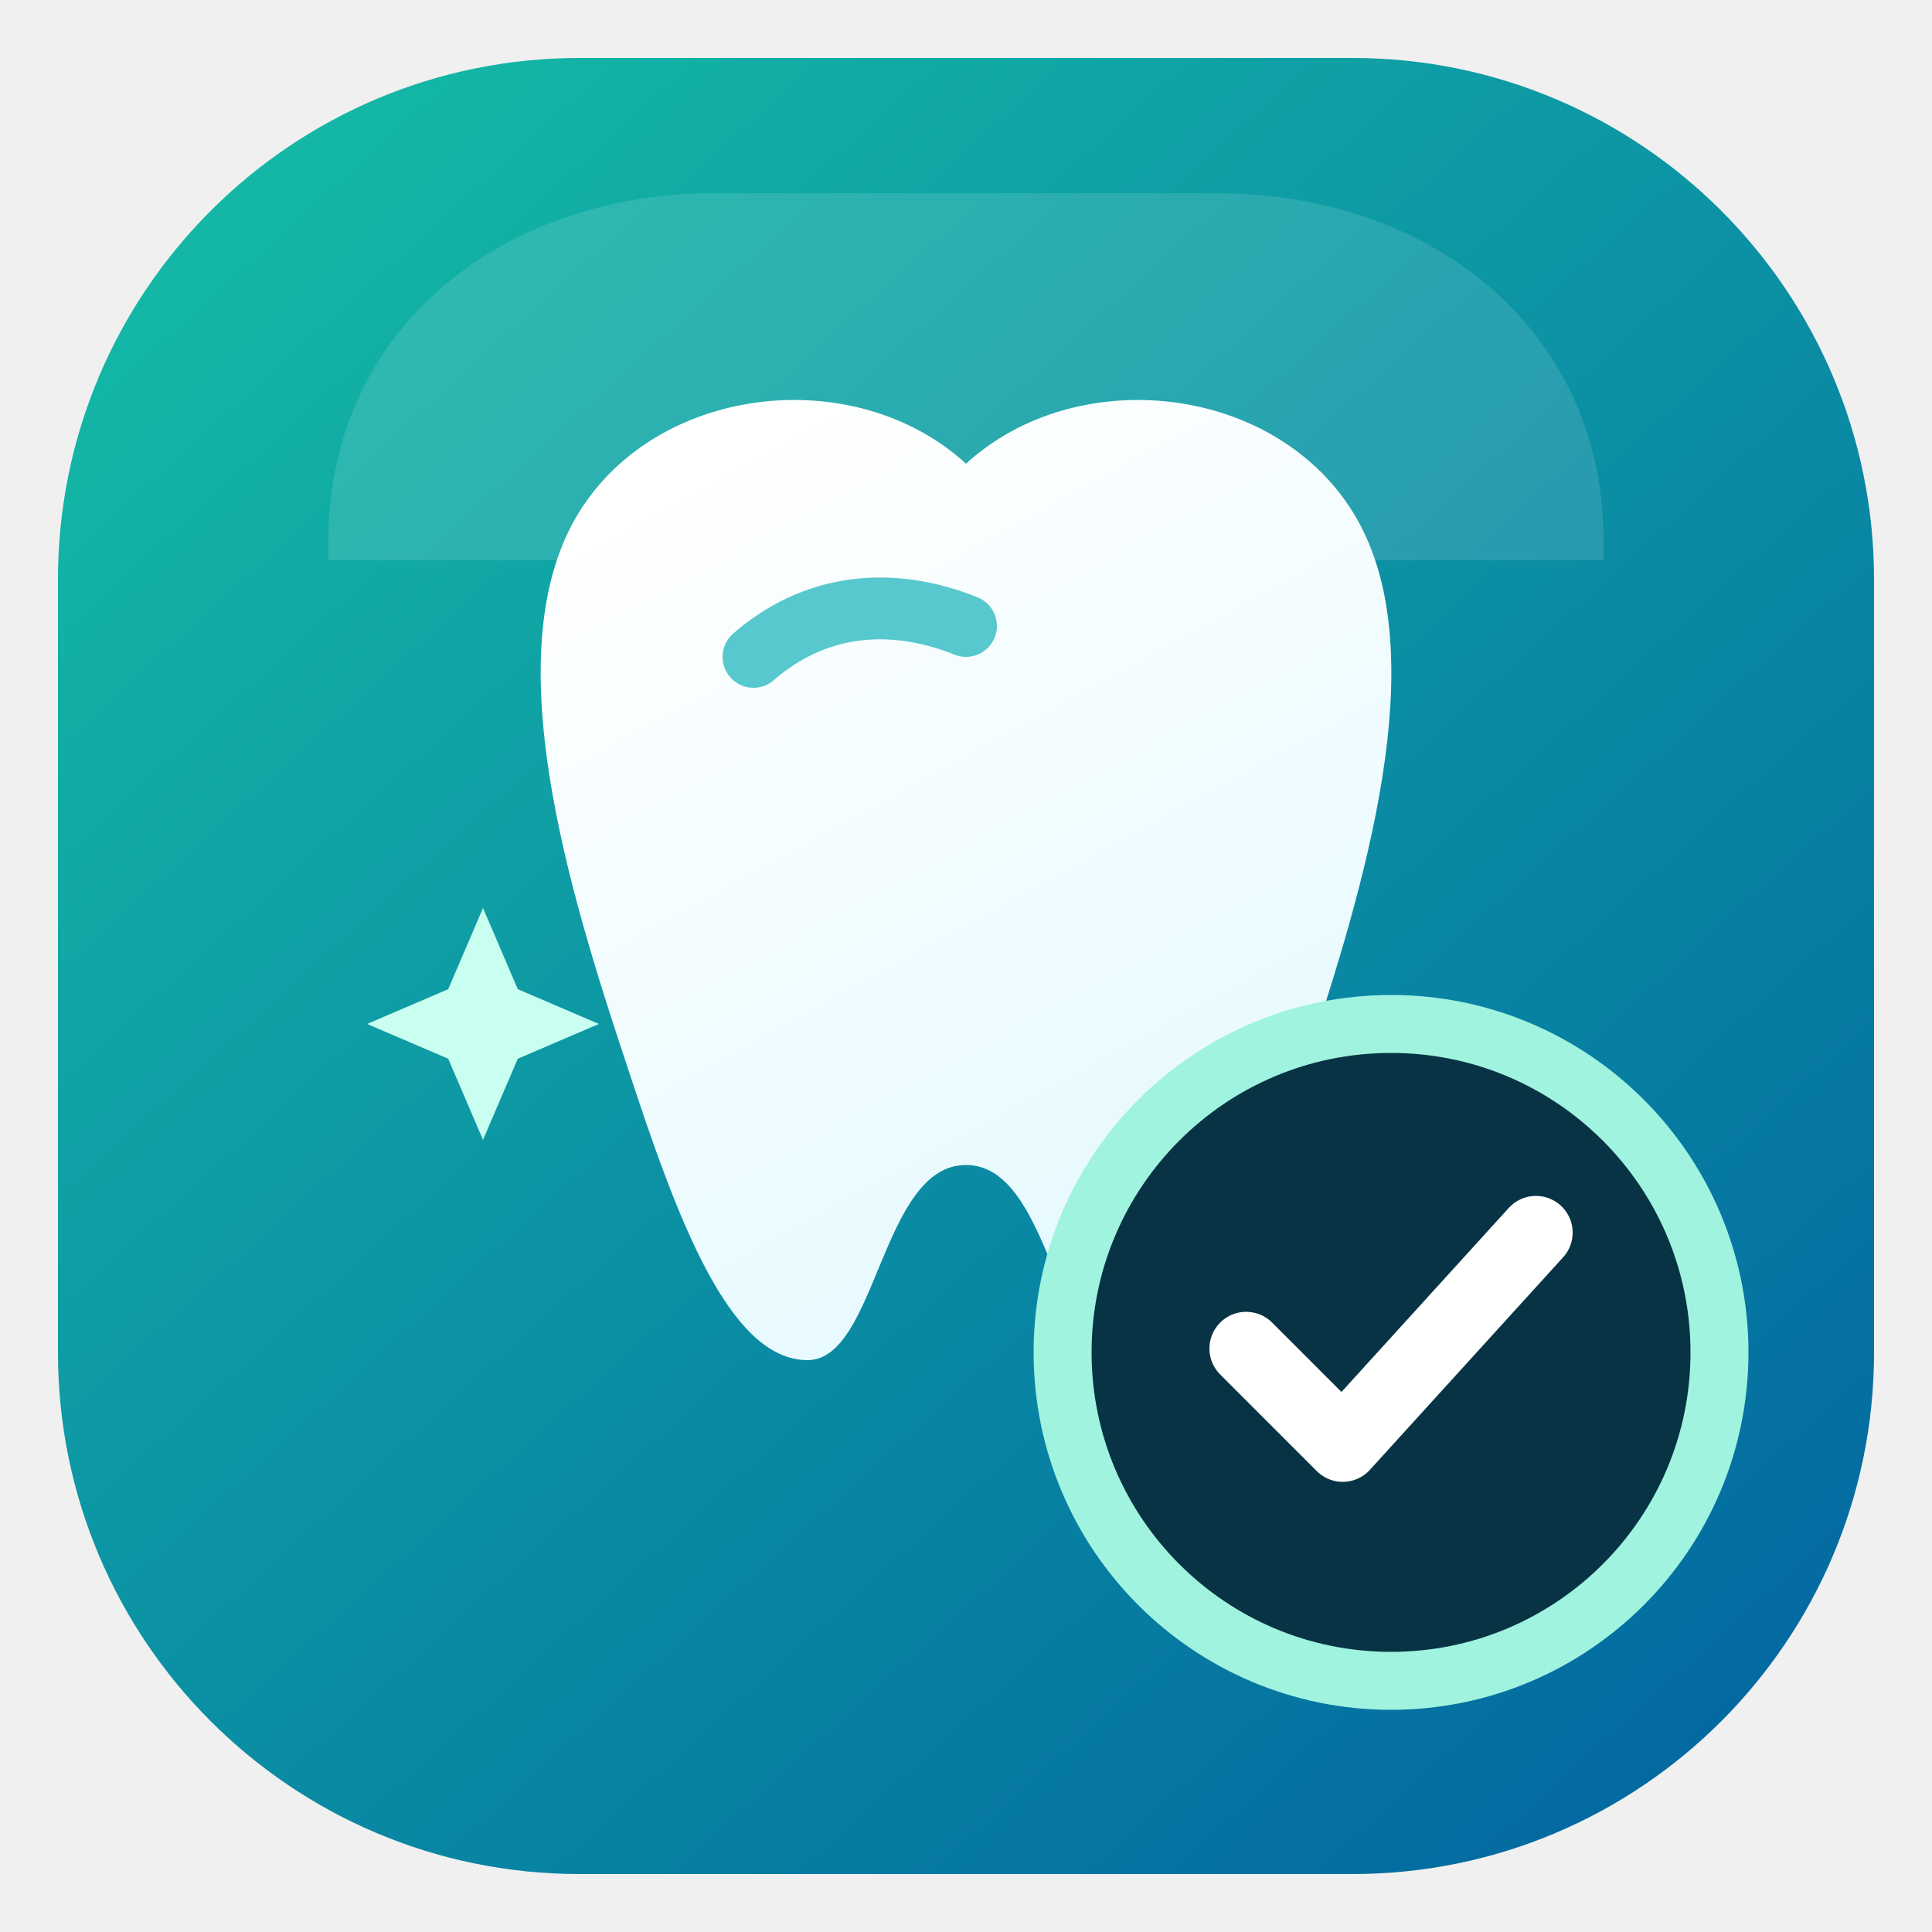
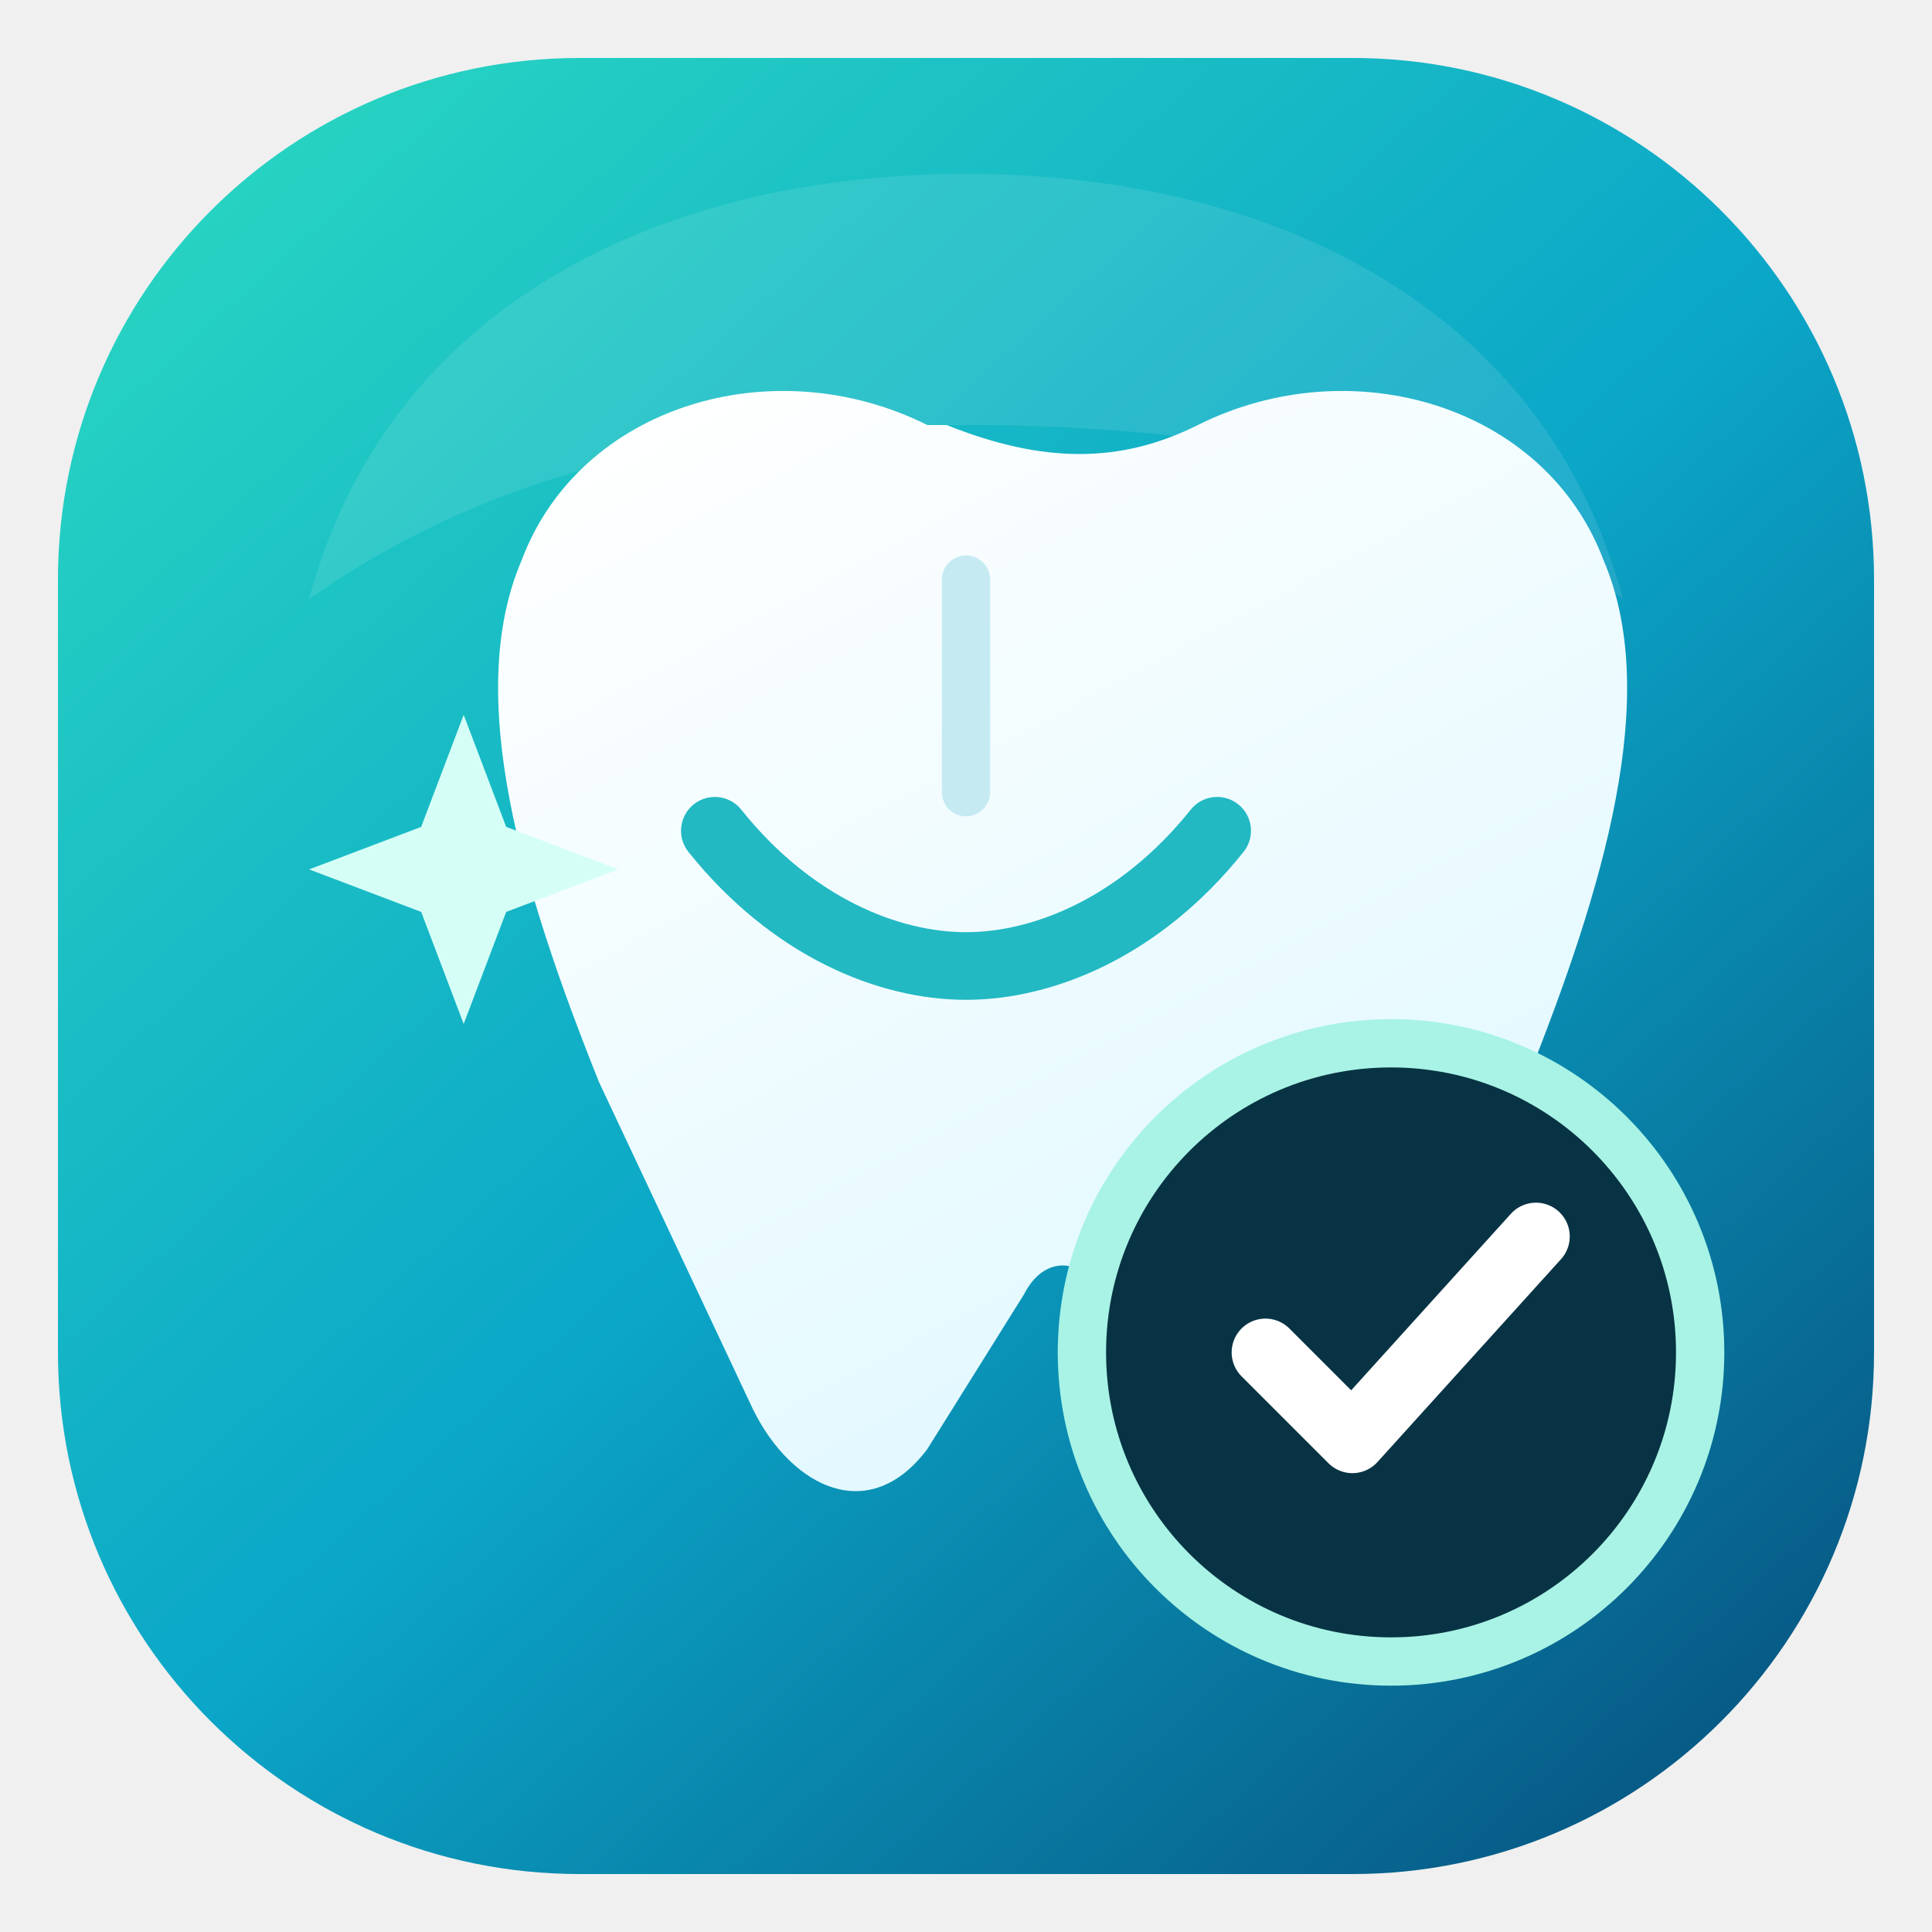
- <svg xmlns="http://www.w3.org/2000/svg" viewBox="0 0 100 100" role="img" aria-label="BrightSmile Dental appointment logo">
+ <svg xmlns="http://www.w3.org/2000/svg" viewBox="0 0 100 100" role="img" aria-label="BrightSmile Dental clinic logo">
  <defs>
-     <linearGradient id="clinicGradient" x1="12" y1="8" x2="88" y2="92" gradientUnits="userSpaceOnUse">
-       <stop offset="0" stop-color="#14b8a6" />
-       <stop offset="1" stop-color="#0369a1" />
+     <linearGradient id="brand" x1="12" y1="8" x2="88" y2="92" gradientUnits="userSpaceOnUse">
+       <stop offset="0" stop-color="#27d3c2" />
+       <stop offset=".52" stop-color="#0ba6c8" />
+       <stop offset="1" stop-color="#075985" />
    </linearGradient>
-     <linearGradient id="toothShade" x1="35" y1="23" x2="64" y2="76" gradientUnits="userSpaceOnUse">
+     <linearGradient id="enamel" x1="34" y1="20" x2="64" y2="76" gradientUnits="userSpaceOnUse">
      <stop offset="0" stop-color="#ffffff" />
      <stop offset="1" stop-color="#dff8ff" />
    </linearGradient>
  </defs>
-   <rect x="3" y="3" width="94" height="94" rx="27" fill="url(#clinicGradient)" />
-   <path d="M17 28C17 17 26 10 37 10h26c11 0 20 7 20 18v1H17z" fill="#ffffff" fill-opacity=".12" />
-   <path d="M50 24c-5.8-5.3-16.2-4.1-20.2 2.8-4.1 7.1-.4 19.2 2.7 28.5 2.5 7.6 5.2 15.1 9.3 15.1 3.6 0 3.8-10.1 8.2-10.1s4.6 10.1 8.2 10.1c4.1 0 6.8-7.5 9.3-15.1 3.1-9.3 6.8-21.4 2.7-28.5C66.2 19.9 55.8 18.7 50 24z" fill="url(#toothShade)" />
-   <path d="M39 34c3.1-2.7 7-3.2 11-1.6" fill="none" stroke="#58c8cf" stroke-width="3.2" stroke-linecap="round" />
-   <circle cx="72" cy="70" r="17" fill="#083344" stroke="#9ff3df" stroke-width="3" />
-   <path d="M64.5 69.8l5 5 10-11" fill="none" stroke="#ffffff" stroke-width="3.8" stroke-linecap="round" stroke-linejoin="round" />
-   <path d="M25 47l1.8 4.2L31 53l-4.2 1.8L25 59l-1.8-4.2L19 53l4.2-1.8L25 47z" fill="#c9fff1" />
+   <rect x="3" y="3" width="94" height="94" rx="27" fill="url(#brand)" />
+   <path d="M16 31C20 16 34 9 50 9s30 7 34 22c-10-7-21-9-34-9s-24 2-34 9Z" fill="#fff" opacity=".1" />
+   <path d="M48 22c-8-4-18-1-21 7-3 7 0 17 4 27l8 17c2 4 6 6 9 2l5-8c1-2 3-2 4 0l5 8c3 4 7 2 9-2l8-17c4-10 7-20 4-27-3-8-13-11-21-7-4 2-8 2-13 0Z" fill="url(#enamel)" />
+   <path d="M37 43c4 5 9 7 13 7s9-2 13-7" fill="none" stroke="#22b9c3" stroke-width="3.5" stroke-linecap="round" />
+   <path d="M50 30v11" fill="none" stroke="#c5eaf2" stroke-width="2.5" stroke-linecap="round" />
+   <circle cx="72" cy="70" r="16" fill="#083344" stroke="#a8f3e5" stroke-width="2.5" />
+   <path d="m65.5 70 4.5 4.5 9.5-10.5" fill="none" stroke="#fff" stroke-width="3.5" stroke-linecap="round" stroke-linejoin="round" />
+   <path d="m24 37 2.2 5.8L32 45l-5.8 2.2L24 53l-2.2-5.8L16 45l5.8-2.2L24 37Z" fill="#d5fff6" />
</svg>
